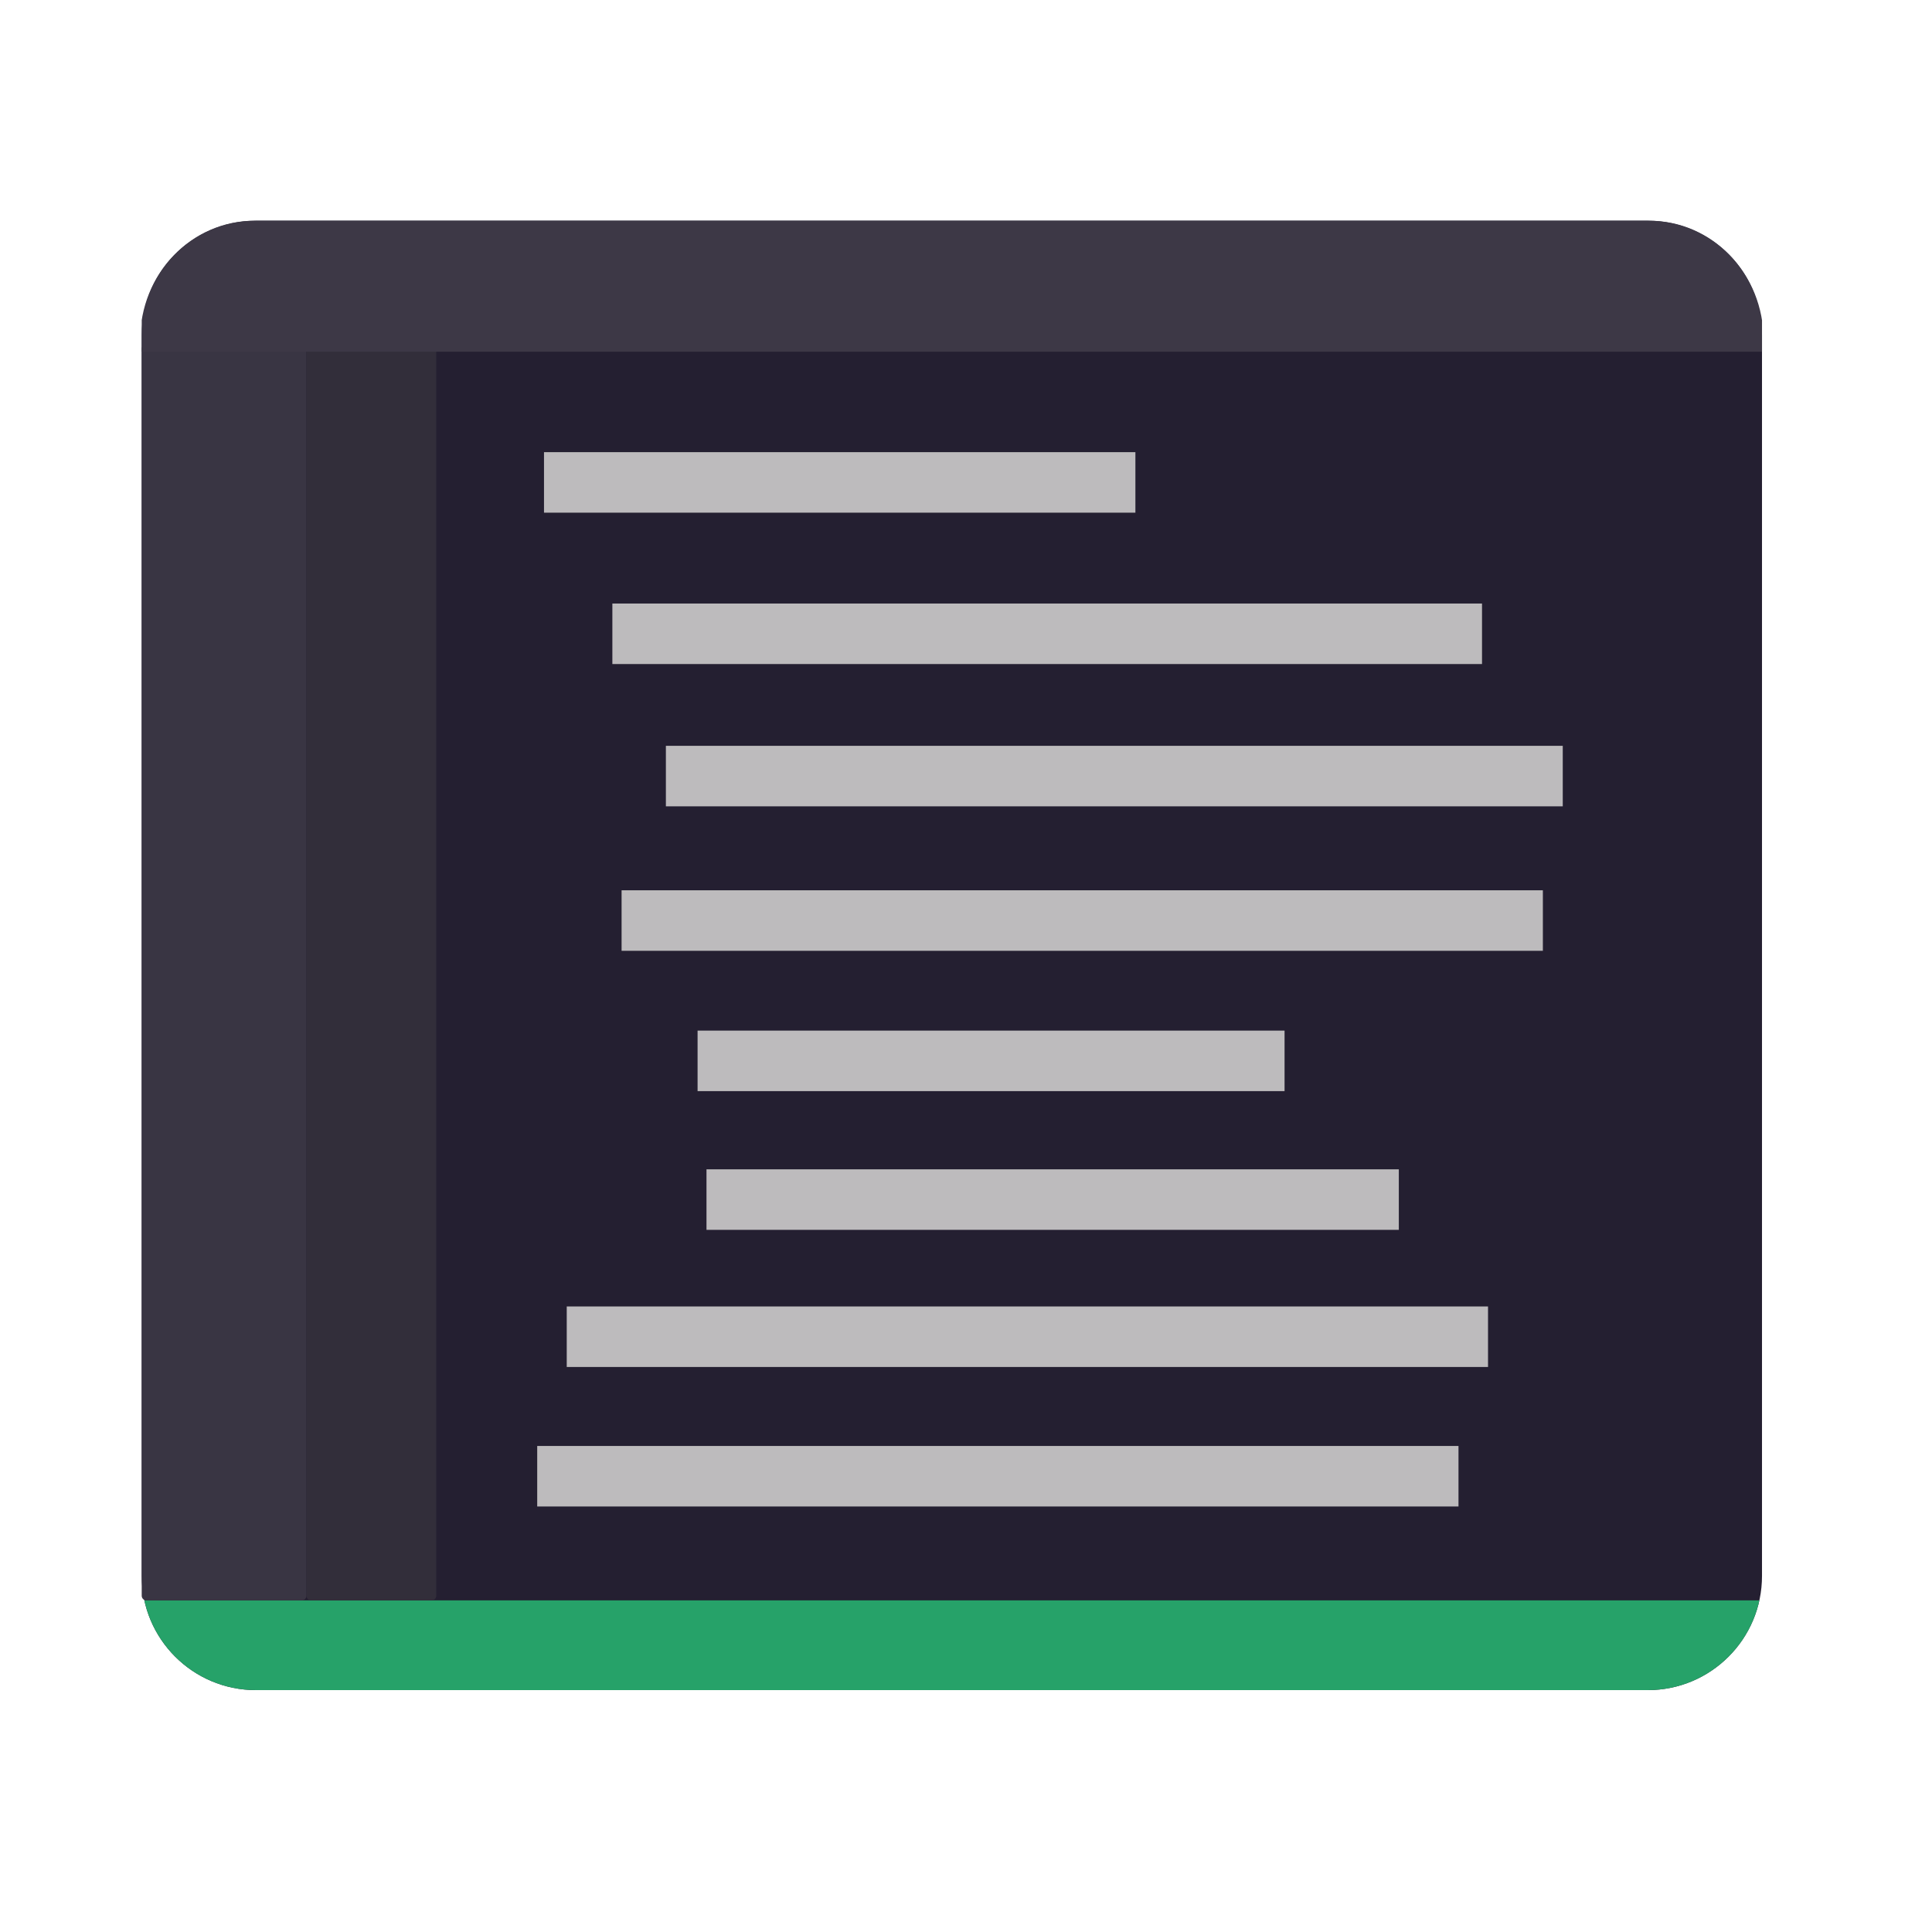
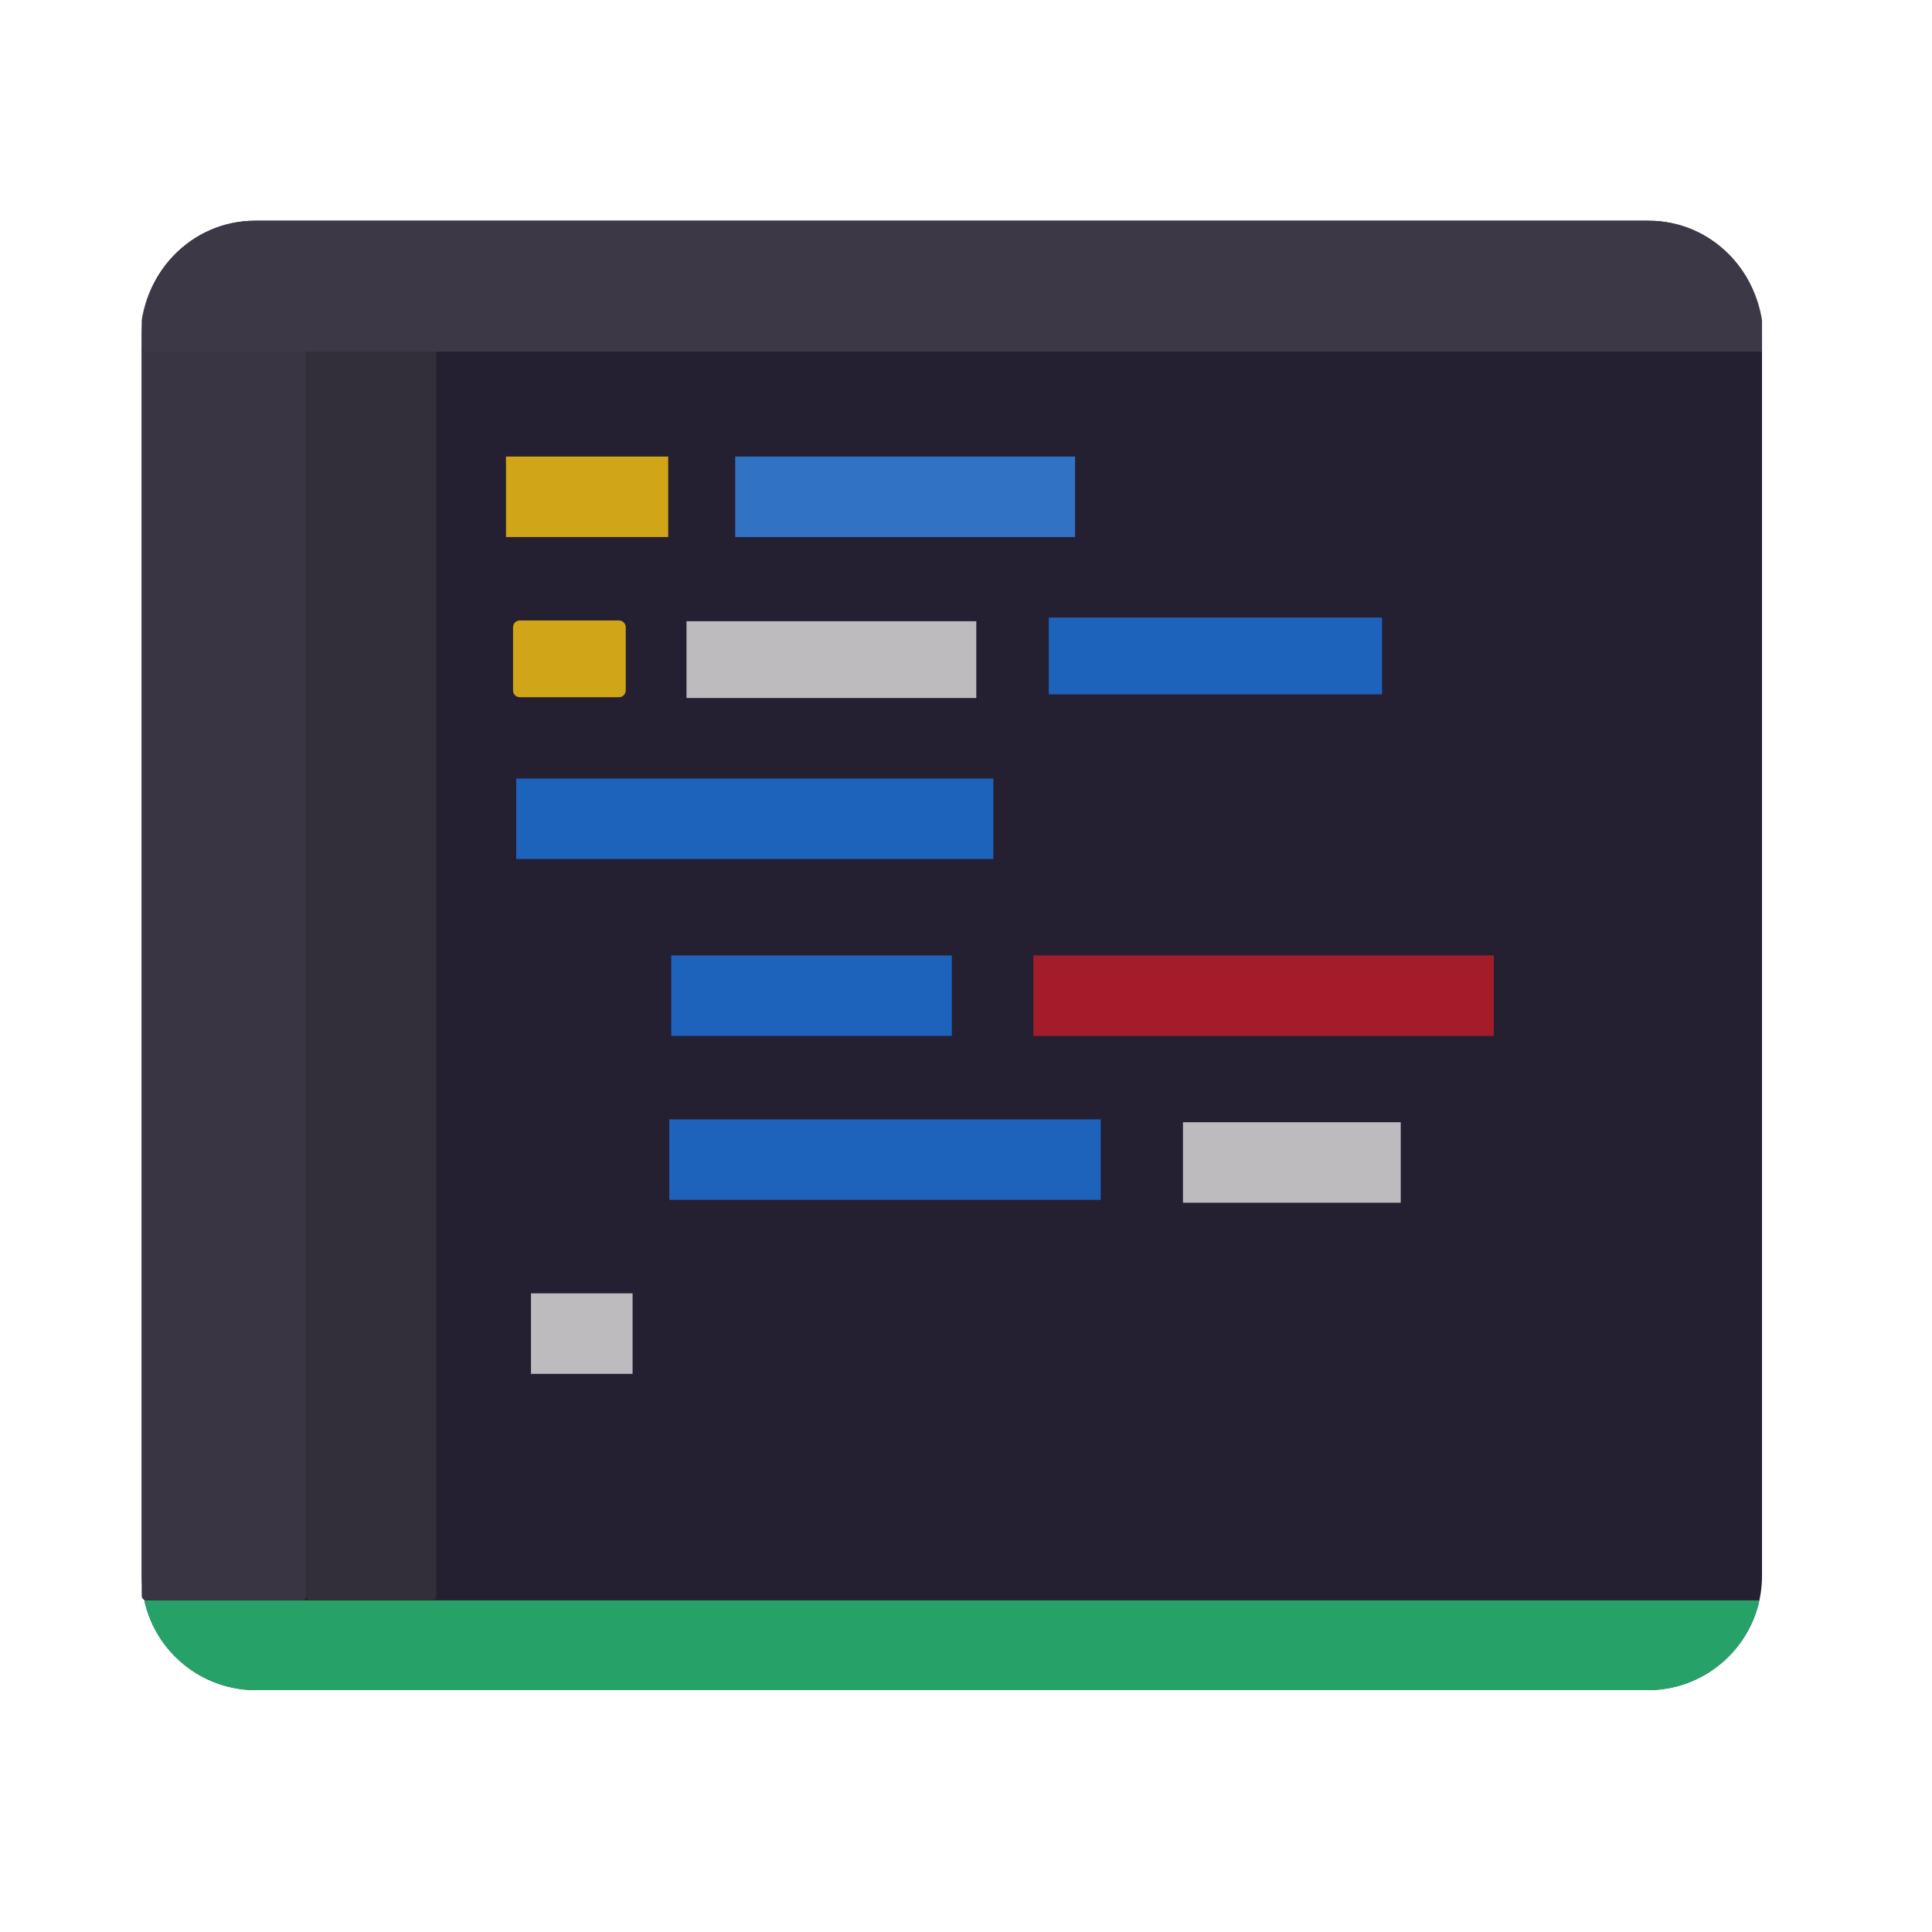
<svg xmlns="http://www.w3.org/2000/svg" width="120" height="120" viewBox="0 0 120 120" version="1.1" id="svg5">
  <defs id="defs2">
    <linearGradient id="linearGradient7315">
      <stop style="stop-color:#5e5c64;stop-opacity:1;" offset="0" id="stop7313" />
    </linearGradient>
    <clipPath clipPathUnits="userSpaceOnUse" id="clipPath2952">
      <rect style="fill:#3d3846;stroke-width:1.078" id="rect2954" width="100.639" height="91.266" x="5.713" y="16.477" ry="7.093" />
    </clipPath>
    <clipPath clipPathUnits="userSpaceOnUse" id="clipPath4447">
      <rect style="fill:#3d3846;stroke-width:0.816" id="rect4449" width="100.442" height="7.791" x="8.901" y="13.71" ry="0.029" />
    </clipPath>
  </defs>
  <g id="layer1">
    <rect style="fill:#241f31;stroke-width:1.078" id="rect276" width="100.639" height="91.266" x="8.802" y="13.71" ry="7.093" />
    <rect style="fill:#26a269;stroke-width:1.026" id="rect312" width="105.947" height="5.573" x="5.713" y="102.17" clip-path="url(#clipPath2952)" transform="translate(3.089403,-2.767137)" />
    <rect style="fill:#393543;stroke-width:0.824;fill-opacity:1" id="rect3291" width="10.231" height="78.025" x="8.802" y="21.378" ry="0.288" />
    <rect style="fill:#322e3a;stroke-width:0.731;fill-opacity:1" id="rect3291-6" width="8.063" height="78.025" x="19.034" y="21.378" ry="0.288" />
    <path id="rect276-5" clip-path="url(#clipPath4447)" style="fill:#3d3846;stroke-width:2.078;stroke-linecap:round;stroke-linejoin:bevel;paint-order:stroke fill markers" transform="matrix(1.001959,0,0,1.044478,-0.11571,-0.6097924)" d="m 15.895,13.71 h 86.453 c 3.929,0 7.093,3.163 7.093,7.093 v 77.081 c 0,3.929 -3.163,7.093 -7.093,7.093 H 15.895 c -3.929,0 -7.093,-3.163 -7.093,-7.093 V 20.803 c 0,-3.929 3.163,-7.093 7.093,-7.093 z" />
-     <g id="g5064" transform="matrix(0.9674463,0,0,0.9786318,2.016967,2.679213)">
-       <rect style="opacity:0.822;fill:#deddda;stroke:none;stroke-width:0.432;stroke-opacity:1" id="rect4789" width="37.969" height="3.841" x="32.841" y="25.96" />
-       <rect style="opacity:0.822;fill:#deddda;stroke:none;stroke-width:0.524;stroke-opacity:1" id="rect4789-3" width="55.833" height="3.841" x="37.23" y="35.567" />
-       <rect style="opacity:0.822;fill:#deddda;stroke:none;stroke-width:0.532;stroke-opacity:1" id="rect4789-3-5" width="57.581" height="3.841" x="40.666" y="44.598" />
-       <rect style="opacity:0.822;fill:#deddda;stroke:none;stroke-width:0.539;stroke-opacity:1" id="rect4789-3-5-6" width="59.148" height="3.841" x="37.822" y="53.767" />
-       <rect style="opacity:0.822;fill:#deddda;stroke:none;stroke-width:0.43;stroke-opacity:1" id="rect4789-3-5-6-2" width="37.685" height="3.841" x="42.701" y="62.673" />
-       <rect style="opacity:0.822;fill:#deddda;stroke:none;stroke-width:0.467;stroke-opacity:1" id="rect4789-3-5-6-9" width="44.449" height="3.841" x="43.273" y="71.477" />
-       <rect style="opacity:0.822;fill:#deddda;stroke:none;stroke-width:0.539;stroke-opacity:1" id="rect4789-3-5-6-9-1" width="59.148" height="3.841" x="34.301" y="80.181" />
-       <rect style="opacity:0.822;fill:#deddda;stroke:none;stroke-width:0.539;stroke-opacity:1" id="rect4789-3-5-6-9-2" width="59.148" height="3.841" x="32.405" y="89.035" />
+     <g id="g5064" transform="matrix(0.9674463,0,0,0.9786318,1.522192,0.5105035)">
+       <g id="g1969" transform="translate(0,1.748295)">
+         <rect style="opacity:0.822;fill:#f5c211;stroke:none;stroke-width:0.261;stroke-opacity:1" id="rect4789" width="10.416" height="5.109" x="30.911" y="26.705" />
+         <rect style="opacity:0.822;fill:#3584e4;stroke:none;stroke-width:0.378;stroke-opacity:1" id="rect4789-7" width="21.819" height="5.109" x="45.629" y="26.705" />
+       </g>
+       <g id="g1965" transform="matrix(1,0,0,0.9540022,-8.068318,0.9692672)">
+         <rect style="opacity:0.822;fill:#f5c211;stroke:none;stroke-width:0.466;stroke-opacity:1" id="rect4789-3" width="7.236" height="5.109" x="39.433" y="39.714" ry="0.445" />
+         <rect style="opacity:0.822;fill:#1c71d8;stroke:none;stroke-width:0.374;stroke-opacity:1" id="rect4789-3-5" width="21.402" height="5.109" x="73.826" y="39.52" />
+         <rect style="opacity:0.822;fill:#deddda;stroke:none;stroke-width:0.349;stroke-opacity:1" id="rect4789-3-5-3-6" width="18.606" height="5.109" x="50.569" y="39.766" />
+       </g>
+       <rect style="opacity:0.822;fill:#1c71d8;stroke:none;stroke-width:0.448;stroke-opacity:1" id="rect4789-3-5-6" width="30.634" height="5.109" x="31.569" y="48.89" />
+       <rect style="opacity:0.822;fill:#1c71d8;stroke:none;stroke-width:0.343;stroke-opacity:1" id="rect4789-3-5-6-5" width="18.015" height="5.109" x="41.522" y="60.117" />
+       <rect style="opacity:0.822;fill:#c01c28;stroke:none;stroke-width:0.44;stroke-opacity:1" id="rect4789-3-5-6-5-2" width="29.561" height="5.109" x="64.771" y="60.117" />
+       <rect style="opacity:0.822;fill:#1c71d8;stroke:none;stroke-width:0.426;stroke-opacity:1" id="rect4789-3-5-6-2" width="27.701" height="5.109" x="41.395" y="70.522" />
+       <rect style="opacity:0.822;fill:#deddda;stroke:none;stroke-width:0.207;stroke-opacity:1" id="rect4789-3-5-6-2-6" width="6.523" height="5.109" x="32.517" y="81.565" />
+       <rect style="opacity:0.822;fill:#deddda;stroke:none;stroke-width:0.302;stroke-opacity:1" id="rect4789-3-5-6-2-6-9" width="13.981" height="5.109" x="74.375" y="70.705" />
    </g>
  </g>
</svg>
